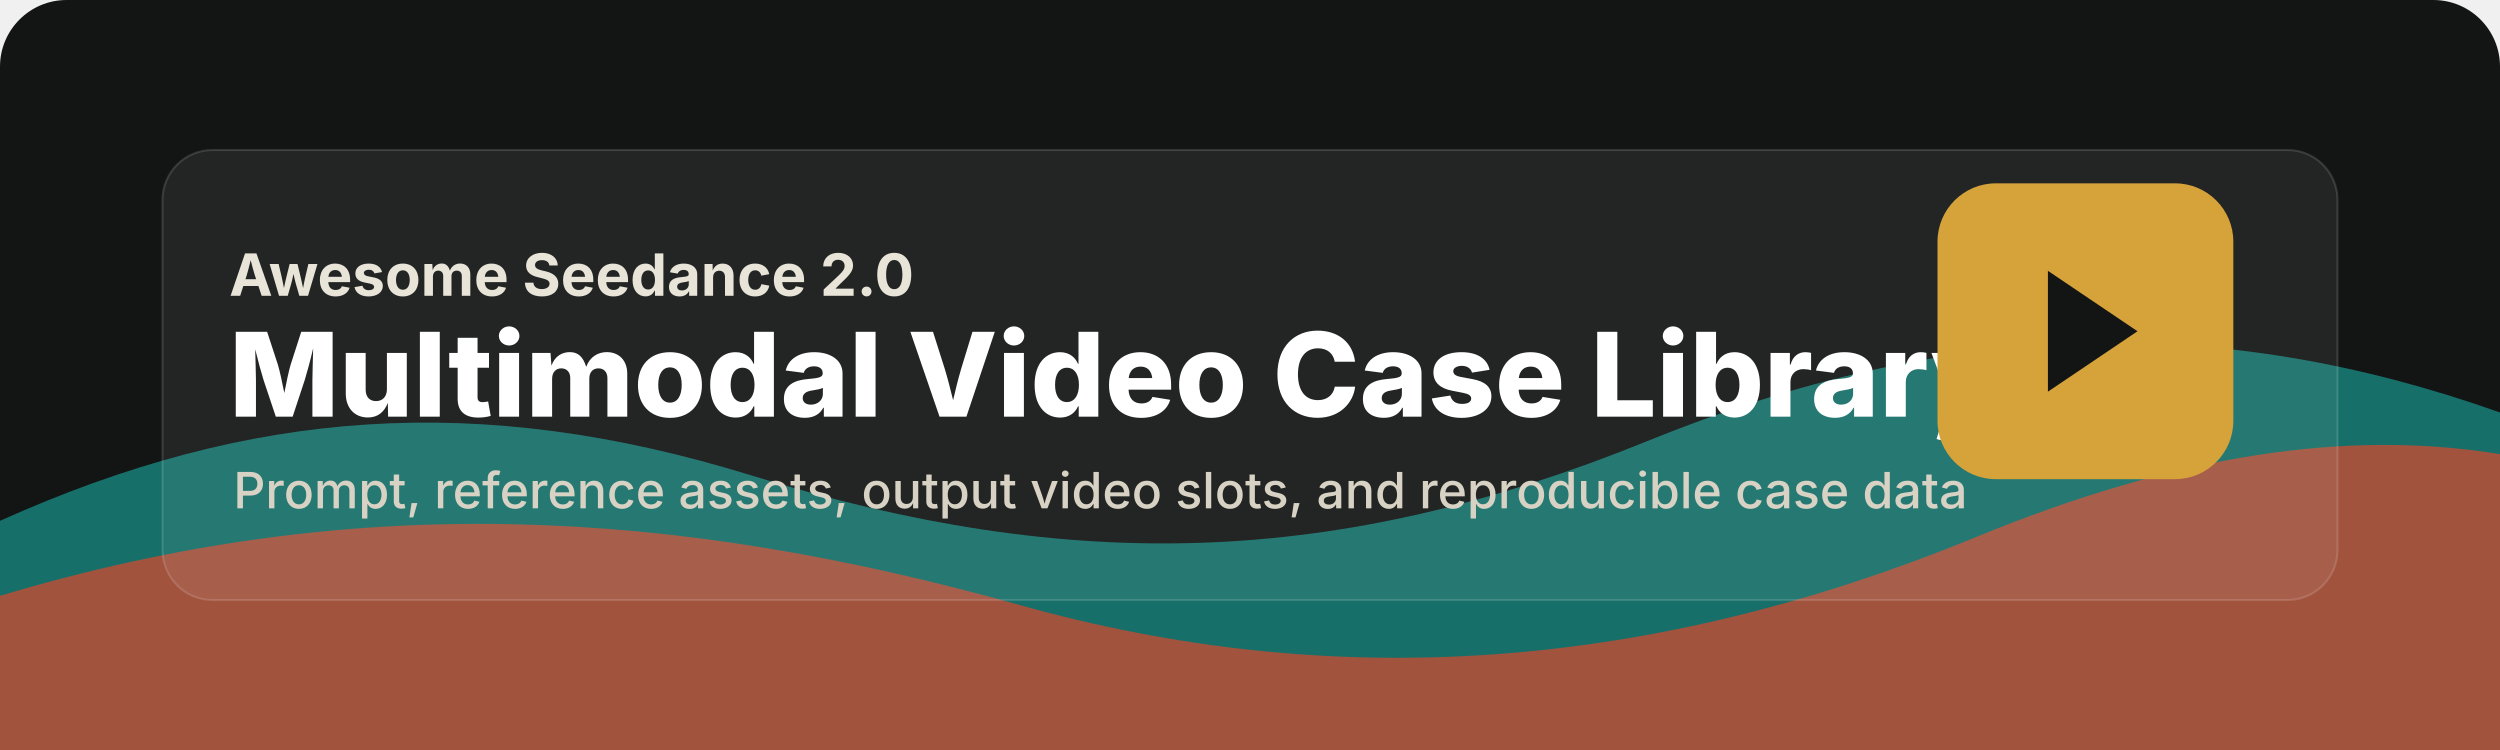
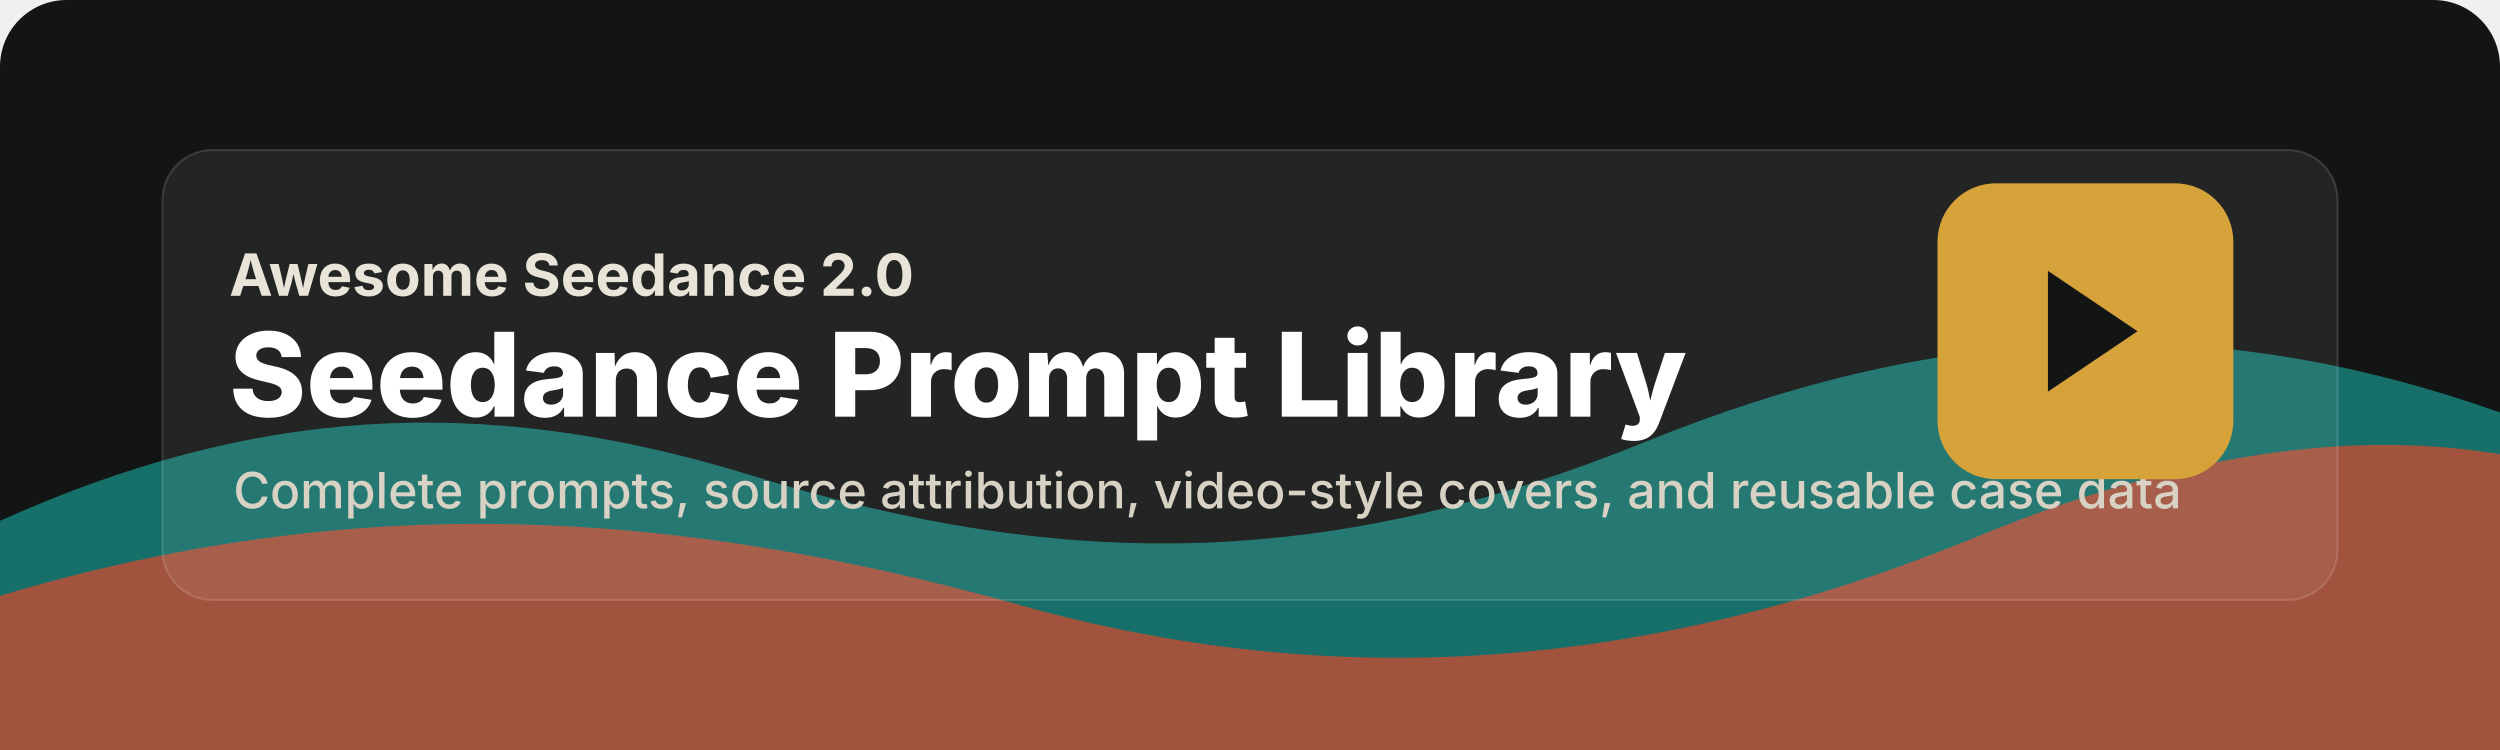
<svg xmlns="http://www.w3.org/2000/svg" width="1200" height="360" viewBox="0 0 1200 360" fill="none">
  <rect width="1200" height="360" rx="32" fill="#121514" />
  <path d="M0 250C120 196 230 188 360 228C515 276 642 272 790 212C935 153 1065 150 1200 198V360H0V250Z" fill="#176F69" />
  <path d="M0 286C170 235 323 244 488 290C640 333 792 322 948 258C1045 218 1127 206 1200 218V360H0V286Z" fill="#C84C32" fill-opacity="0.78" />
  <rect x="78" y="72" width="1044" height="216" rx="24" fill="white" fill-opacity="0.07" stroke="white" stroke-opacity="0.14" />
  <text x="110" y="142" fill="#E8E4D8" font-family="Inter, Arial, sans-serif" font-size="28" font-weight="700">Awesome Seedance 2.0</text>
-   <text x="110" y="200" fill="#FFFFFF" font-family="Inter, Arial, sans-serif" font-size="56" font-weight="800">Multimodal Video Case Library</text>
-   <text x="112" y="244" fill="#D8D2C4" font-family="Inter, Arial, sans-serif" font-size="24" font-weight="500">Prompt, reference assets, output video slots, and reproducible case data</text>
+   <text x="110" y="200" fill="#FFFFFF" font-family="Inter, Arial, sans-serif" font-size="56" font-weight="800">Seedance Prompt Library</text>
+   <text x="112" y="244" fill="#D8D2C4" font-family="Inter, Arial, sans-serif" font-size="24" font-weight="500">Complete prompts, source attribution, video-style covers, and reusable case data</text>
  <g transform="translate(930 88)">
    <rect width="142" height="142" rx="28" fill="#D6A23A" />
    <path d="M53 42L96 71L53 100V42Z" fill="#121514" />
  </g>
</svg>
